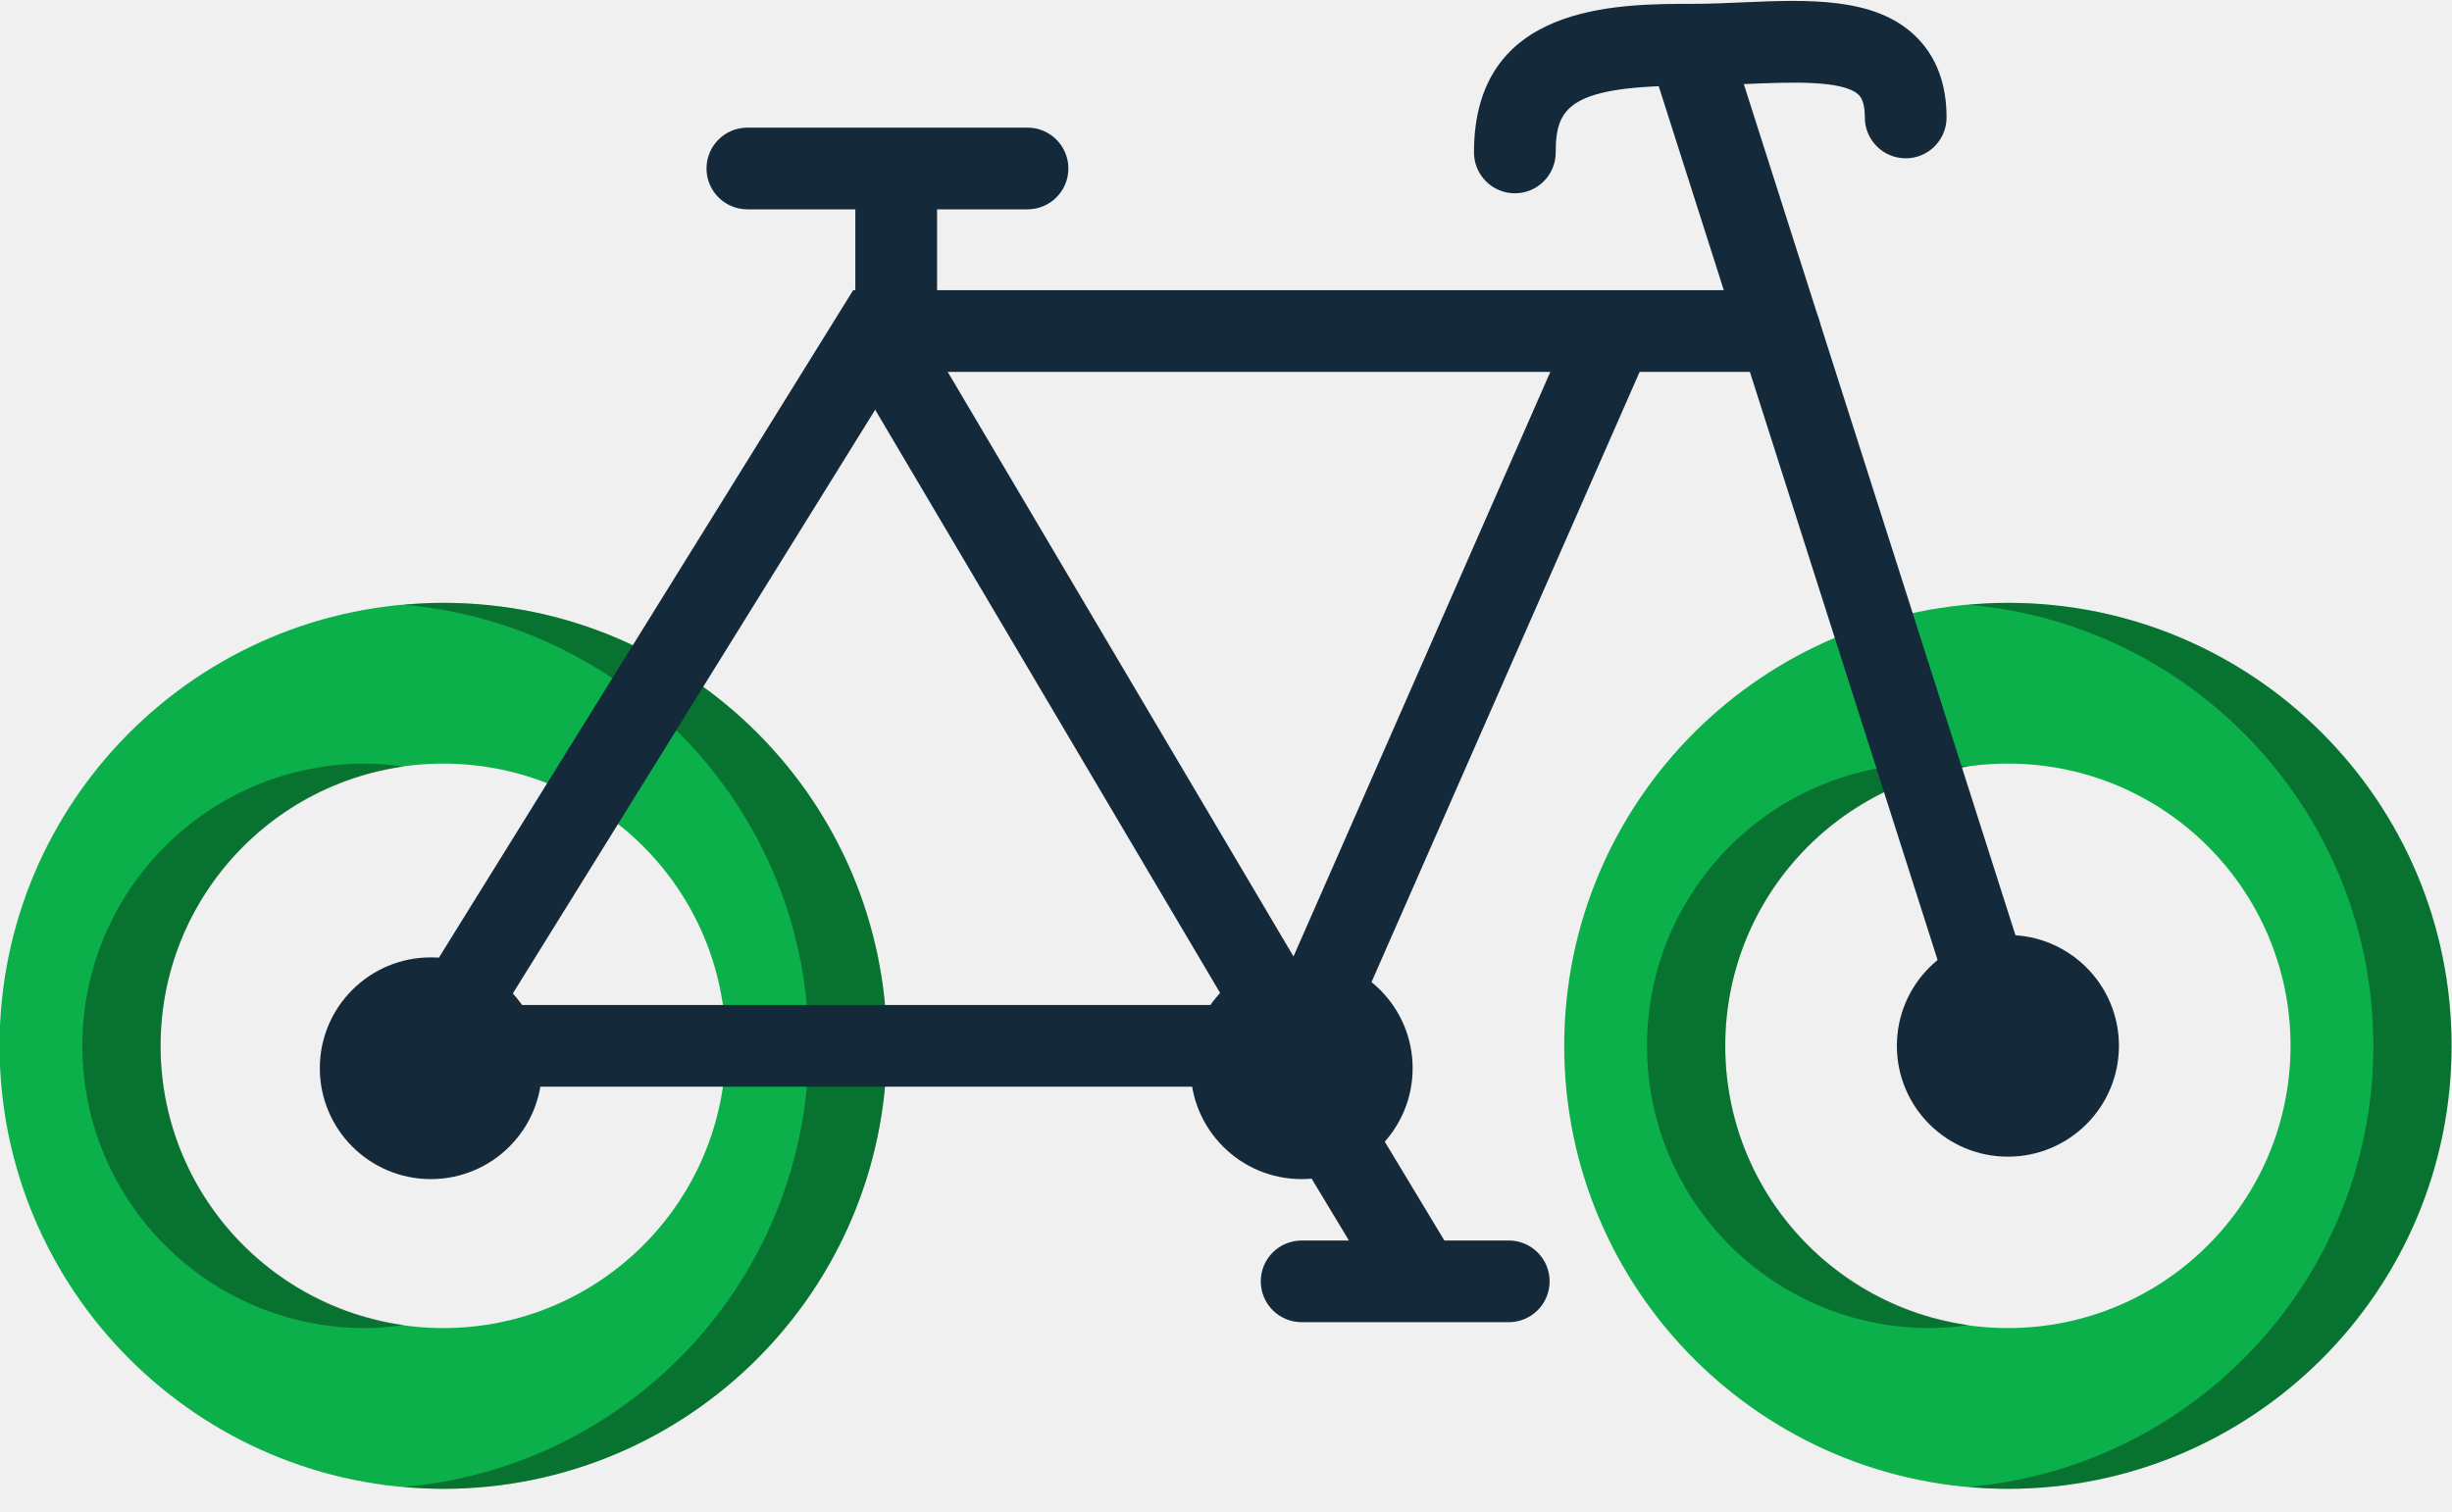
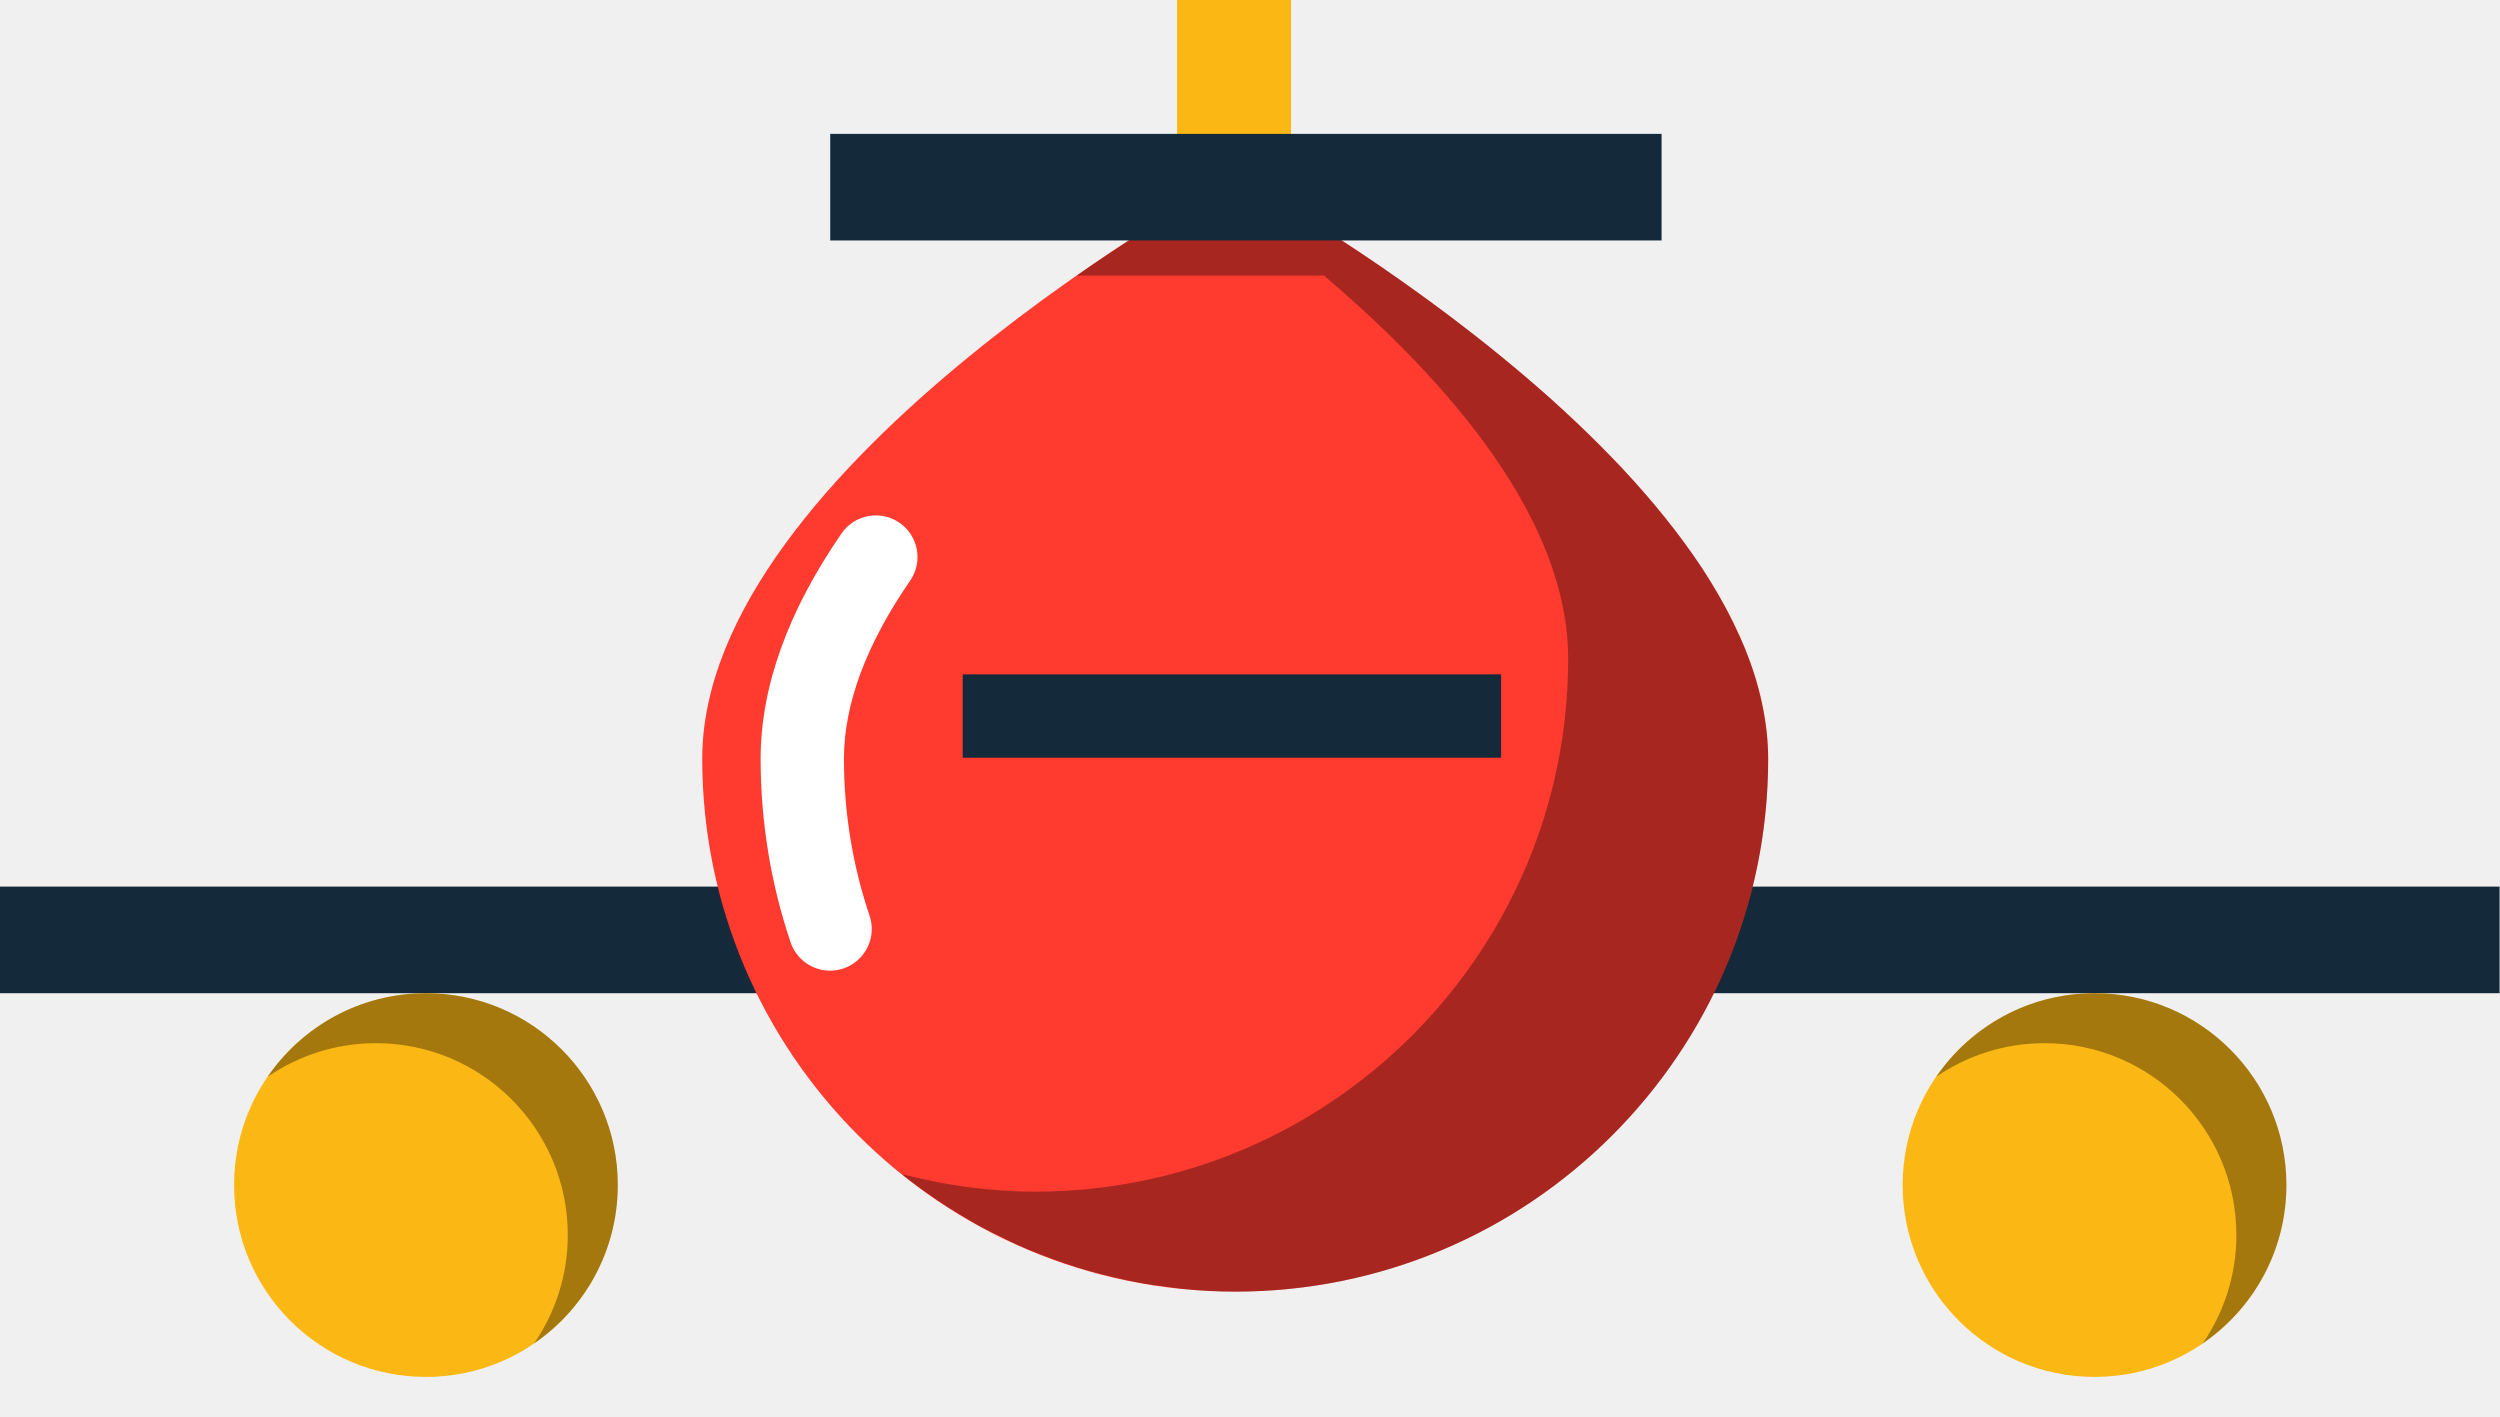
- <svg xmlns="http://www.w3.org/2000/svg" preserveAspectRatio="xMidYMid" width="60" height="37" viewBox="0 0 60 37">
+ <svg xmlns="http://www.w3.org/2000/svg" preserveAspectRatio="xMidYMid" width="60" height="34" viewBox="0 0 60 34">
  <defs>
    <style>

      .cls-3 {
-         fill: #0cb04a;
+         fill: #142a3b;
      }

      .cls-4 {
-         fill: #000000;
+         fill: #fbb713;
+       }
+ 
+       .cls-6 {
+         fill: #ff3a2f;
+       }
+ 
+       .cls-7 {
+         fill: #020403;
        opacity: 0.35;
      }

-       .cls-9 {
-         fill: #142a3b;
+       .cls-8 {
+         fill: #ffffff;
      }
    </style>
  </defs>
-   <g id="group-121svg">
-     <path d="M49.133,14.755 C43.137,14.755 38.276,19.609 38.276,25.598 C38.276,31.586 43.137,36.441 49.133,36.441 C55.128,36.441 59.989,31.586 59.989,25.598 C59.989,19.609 55.128,14.755 49.133,14.755 ZM49.133,32.506 C45.313,32.506 42.216,29.413 42.216,25.598 C42.216,21.782 45.313,18.690 49.133,18.690 C52.953,18.690 56.049,21.782 56.049,25.598 C56.049,29.413 52.953,32.506 49.133,32.506 Z" id="path-1" class="cls-3" fill-rule="evenodd" />
-     <path d="M48.176,18.764 C47.862,18.720 47.544,18.690 47.218,18.690 C43.398,18.690 40.302,21.782 40.302,25.598 C40.302,29.413 43.398,32.506 47.218,32.506 C47.544,32.506 47.862,32.476 48.176,32.432 C44.810,31.966 42.216,29.088 42.216,25.598 C42.216,22.108 44.810,19.230 48.176,18.764 Z" id="path-2" class="cls-4" fill-rule="evenodd" />
-     <path d="M49.133,14.755 C48.810,14.755 48.492,14.776 48.176,14.803 C53.722,15.288 58.075,19.932 58.075,25.598 C58.075,31.263 53.722,35.908 48.176,36.393 C48.492,36.420 48.810,36.441 49.133,36.441 C55.128,36.441 59.989,31.586 59.989,25.598 C59.989,19.609 55.128,14.755 49.133,14.755 Z" id="path-3" class="cls-4" fill-rule="evenodd" />
-     <path d="M10.846,14.755 C4.850,14.755 -0.011,19.609 -0.011,25.598 C-0.011,31.586 4.850,36.441 10.846,36.441 C16.841,36.441 21.702,31.586 21.702,25.598 C21.702,19.609 16.841,14.755 10.846,14.755 ZM10.846,32.506 C7.026,32.506 3.929,29.413 3.929,25.598 C3.929,21.782 7.026,18.690 10.846,18.690 C14.666,18.690 17.762,21.782 17.762,25.598 C17.762,29.413 14.666,32.506 10.846,32.506 Z" id="path-4" class="cls-3" fill-rule="evenodd" />
-     <path d="M9.888,18.764 C9.575,18.720 9.257,18.690 8.931,18.690 C5.111,18.690 2.015,21.782 2.015,25.598 C2.015,29.413 5.111,32.506 8.931,32.506 C9.257,32.506 9.575,32.476 9.888,32.432 C6.523,31.966 3.929,29.088 3.929,25.598 C3.929,22.108 6.523,19.230 9.888,18.764 Z" id="path-5" class="cls-4" fill-rule="evenodd" />
-     <path d="M10.846,14.755 C10.522,14.755 10.204,14.776 9.888,14.803 C15.435,15.288 19.788,19.932 19.788,25.598 C19.788,31.263 15.435,35.908 9.888,36.393 C10.204,36.420 10.522,36.441 10.846,36.441 C16.841,36.441 21.702,31.586 21.702,25.598 C21.702,19.609 16.841,14.755 10.846,14.755 Z" id="path-6" class="cls-4" fill-rule="evenodd" />
-     <path d="M51.850,25.598 C51.850,27.097 50.633,28.311 49.133,28.311 C47.632,28.311 46.416,27.097 46.416,25.598 C46.416,24.099 47.632,22.885 49.133,22.885 C50.633,22.885 51.850,24.099 51.850,25.598 Z" id="path-7" class="cls-9" fill-rule="evenodd" />
-     <path d="M13.260,26.146 C13.260,27.645 12.043,28.860 10.543,28.860 C9.042,28.860 7.826,27.645 7.826,26.146 C7.826,24.648 9.042,23.433 10.543,23.433 C12.043,23.433 13.260,24.648 13.260,26.146 Z" id="path-8" class="cls-9" fill-rule="evenodd" />
-     <path d="M34.567,26.146 C34.567,27.645 33.351,28.860 31.851,28.860 C30.350,28.860 29.134,27.645 29.134,26.146 C29.134,24.648 30.350,23.433 31.851,23.433 C33.351,23.433 34.567,24.648 34.567,26.146 Z" id="path-9" class="cls-9" fill-rule="evenodd" />
-     <path d="M32.436,26.598 C32.436,26.598 8.780,26.598 8.780,26.598 C8.780,26.598 20.877,7.103 20.877,7.103 C20.877,7.103 43.550,7.103 43.550,7.103 C44.102,7.103 44.550,7.551 44.550,8.103 C44.550,8.655 44.102,9.103 43.550,9.103 C43.550,9.103 40.121,9.103 40.121,9.103 C40.121,9.103 32.436,26.598 32.436,26.598 ZM12.374,24.598 C12.374,24.598 31.130,24.598 31.130,24.598 C31.130,24.598 37.936,9.103 37.936,9.103 C37.936,9.103 21.990,9.103 21.990,9.103 C21.990,9.103 12.374,24.598 12.374,24.598 Z" id="path-10" class="cls-9" fill-rule="evenodd" />
-     <path d="M49.132,26.598 C48.709,26.598 48.316,26.327 48.180,25.902 C48.180,25.902 40.469,1.736 40.469,1.736 C40.301,1.210 40.591,0.648 41.117,0.480 C41.642,0.312 42.206,0.602 42.374,1.128 C42.374,1.128 50.085,25.294 50.085,25.294 C50.253,25.820 49.963,26.383 49.437,26.550 C49.336,26.583 49.233,26.598 49.132,26.598 Z" id="path-11" class="cls-9" fill-rule="evenodd" />
-     <path d="M31.784,26.598 C31.442,26.598 31.108,26.423 30.922,26.107 C30.922,26.107 21.069,9.443 21.069,9.443 C20.788,8.968 20.945,8.354 21.421,8.073 C21.896,7.792 22.510,7.950 22.790,8.425 C22.790,8.425 32.644,25.089 32.644,25.089 C32.925,25.564 32.767,26.178 32.291,26.459 C32.132,26.553 31.957,26.598 31.784,26.598 Z" id="path-12" class="cls-9" fill-rule="evenodd" />
-     <path d="M34.568,32.012 C34.229,32.012 33.899,31.840 33.711,31.528 C33.711,31.528 30.994,27.023 30.994,27.023 C30.709,26.550 30.861,25.935 31.334,25.650 C31.806,25.365 32.421,25.517 32.707,25.990 C32.707,25.990 35.424,30.496 35.424,30.496 C35.709,30.969 35.557,31.583 35.084,31.868 C34.922,31.966 34.744,32.012 34.568,32.012 Z" id="path-13" class="cls-9" fill-rule="evenodd" />
-     <path d="M36.919,32.362 C36.919,32.362 31.851,32.362 31.851,32.362 C31.298,32.362 30.851,31.915 30.851,31.362 C30.851,30.810 31.298,30.363 31.851,30.363 C31.851,30.363 36.919,30.363 36.919,30.363 C37.472,30.363 37.919,30.810 37.919,31.362 C37.919,31.915 37.472,32.362 36.919,32.362 Z" id="path-14" class="cls-9" fill-rule="evenodd" />
-     <path d="M21.930,9.103 C21.377,9.103 20.930,8.655 20.930,8.103 C20.930,8.103 20.930,4.835 20.930,4.835 C20.930,4.282 21.377,3.835 21.930,3.835 C22.482,3.835 22.930,4.282 22.930,4.835 C22.930,4.835 22.930,8.103 22.930,8.103 C22.930,8.655 22.482,9.103 21.930,9.103 Z" id="path-15" class="cls-9" fill-rule="evenodd" />
-     <path d="M25.143,5.124 C25.143,5.124 18.288,5.124 18.288,5.124 C17.736,5.124 17.288,4.676 17.288,4.124 C17.288,3.571 17.736,3.124 18.288,3.124 C18.288,3.124 25.143,3.124 25.143,3.124 C25.695,3.124 26.143,3.571 26.143,4.124 C26.143,4.676 25.695,5.124 25.143,5.124 Z" id="path-16" class="cls-9" fill-rule="evenodd" />
-     <path d="M37.068,4.731 C36.516,4.731 36.068,4.283 36.068,3.731 C36.068,0.094 39.551,0.094 41.421,0.094 C41.821,0.094 42.232,0.076 42.640,0.058 C44.225,-0.010 45.864,-0.081 46.862,0.875 C47.373,1.365 47.632,2.037 47.632,2.875 C47.632,3.427 47.184,3.875 46.632,3.875 C46.080,3.875 45.632,3.427 45.632,2.875 C45.632,2.604 45.581,2.417 45.479,2.319 C45.097,1.954 43.783,2.011 42.726,2.056 C42.290,2.076 41.850,2.094 41.421,2.094 C38.399,2.094 38.068,2.618 38.068,3.731 C38.068,4.283 37.621,4.731 37.068,4.731 Z" id="path-17" class="cls-9" fill-rule="evenodd" />
+   <g id="group-48svg">
+     <path d="M19.943,23.837 C19.943,23.837 -0.010,23.837 -0.010,23.837 C-0.010,23.837 -0.010,21.279 -0.010,21.279 C-0.010,21.279 19.943,21.279 19.943,21.279 C19.943,21.279 19.943,23.837 19.943,23.837 Z" id="path-1" class="cls-3" fill-rule="evenodd" />
+     <path d="M28.250,7.826 C28.250,7.826 28.250,-0.015 28.250,-0.015 C28.250,-0.015 30.985,-0.015 30.985,-0.015 C30.985,-0.015 30.985,7.826 30.985,7.826 C30.985,7.826 28.250,7.826 28.250,7.826 Z" id="path-2" class="cls-4" fill-rule="evenodd" />
+     <path d="M59.990,23.837 C59.990,23.837 40.036,23.837 40.036,23.837 C40.036,23.837 40.036,21.279 40.036,21.279 C40.036,21.279 59.990,21.279 59.990,21.279 C59.990,21.279 59.990,23.837 59.990,23.837 Z" id="path-3" class="cls-3" fill-rule="evenodd" />
+     <path d="M42.436,18.209 C42.436,25.272 36.709,30.999 29.645,30.999 C22.581,30.999 16.854,25.272 16.854,18.209 C16.854,11.144 29.645,4.218 29.645,4.218 C29.645,4.218 42.436,11.144 42.436,18.209 Z" id="path-4" class="cls-6" fill-rule="evenodd" />
+     <path d="M42.373,17.384 C42.362,17.307 42.349,17.229 42.335,17.152 C42.298,16.937 42.251,16.723 42.193,16.509 C42.175,16.444 42.161,16.379 42.142,16.315 C42.061,16.046 41.967,15.779 41.857,15.513 C41.833,15.454 41.804,15.396 41.778,15.338 C41.684,15.123 41.582,14.910 41.471,14.698 C41.431,14.620 41.390,14.542 41.347,14.465 C41.217,14.230 41.079,13.997 40.930,13.766 C40.912,13.737 40.895,13.707 40.877,13.679 C40.709,13.422 40.528,13.167 40.340,12.915 C40.286,12.842 40.229,12.769 40.173,12.696 C40.024,12.504 39.871,12.313 39.713,12.125 C39.657,12.058 39.603,11.991 39.546,11.925 C39.338,11.683 39.124,11.443 38.903,11.209 C38.860,11.163 38.816,11.119 38.773,11.075 C38.585,10.877 38.393,10.683 38.198,10.492 C38.130,10.425 38.062,10.358 37.994,10.293 C37.789,10.096 37.583,9.903 37.374,9.713 C37.338,9.681 37.304,9.648 37.269,9.616 C37.021,9.394 36.772,9.178 36.521,8.966 C36.466,8.919 36.410,8.872 36.353,8.826 C36.146,8.652 35.939,8.483 35.732,8.316 C35.678,8.274 35.624,8.229 35.570,8.187 C35.058,7.781 34.550,7.399 34.059,7.045 C34.015,7.013 33.971,6.982 33.928,6.951 C33.692,6.783 33.460,6.618 33.235,6.464 C33.229,6.459 33.224,6.455 33.218,6.451 C32.969,6.280 32.727,6.117 32.495,5.963 C31.699,5.435 31.008,5.010 30.508,4.713 C30.508,4.713 30.508,4.713 30.508,4.713 C30.376,4.635 30.258,4.566 30.154,4.505 C30.141,4.498 30.130,4.492 30.118,4.484 C30.030,4.434 29.952,4.389 29.887,4.353 C29.875,4.346 29.864,4.340 29.852,4.333 C29.799,4.303 29.754,4.277 29.721,4.260 C29.713,4.255 29.701,4.248 29.694,4.245 C29.667,4.230 29.645,4.218 29.645,4.218 C29.645,4.218 29.604,4.240 29.542,4.275 C29.489,4.304 29.423,4.341 29.330,4.395 C29.328,4.395 29.325,4.397 29.324,4.398 C29.257,4.436 29.182,4.479 29.097,4.529 C29.180,4.588 29.266,4.652 29.349,4.713 C29.349,4.713 28.783,4.713 28.783,4.713 C28.091,5.124 27.037,5.779 25.837,6.615 C25.837,6.615 31.776,6.615 31.776,6.615 C34.786,9.174 37.636,12.473 37.636,15.808 C37.636,22.872 31.910,28.599 24.846,28.599 C23.738,28.599 22.669,28.444 21.643,28.179 C22.138,28.576 22.667,28.932 23.217,29.254 C23.283,29.292 23.346,29.335 23.413,29.373 C23.613,29.485 23.820,29.584 24.027,29.686 C24.170,29.756 24.312,29.829 24.458,29.893 C24.646,29.977 24.838,30.052 25.031,30.128 C25.208,30.196 25.385,30.263 25.566,30.323 C25.745,30.383 25.926,30.440 26.109,30.493 C26.317,30.552 26.528,30.606 26.741,30.655 C26.908,30.695 27.074,30.734 27.243,30.766 C27.496,30.814 27.752,30.851 28.009,30.883 C28.147,30.901 28.284,30.924 28.424,30.937 C28.826,30.975 29.233,30.999 29.645,30.999 C33.619,30.999 37.169,29.187 39.516,26.344 C39.776,26.029 40.022,25.700 40.252,25.360 C41.631,23.319 42.436,20.857 42.436,18.209 C42.436,17.934 42.410,17.659 42.373,17.384 Z" id="path-5" class="cls-7" fill-rule="evenodd" />
+     <path d="M19.922,23.296 C19.504,23.296 19.115,23.033 18.974,22.616 C18.497,21.199 18.255,19.716 18.255,18.209 C18.255,16.489 18.909,14.669 20.198,12.801 C20.511,12.347 21.134,12.233 21.588,12.546 C22.043,12.861 22.157,13.483 21.843,13.938 C20.789,15.465 20.255,16.902 20.255,18.209 C20.255,19.499 20.461,20.767 20.870,21.977 C21.046,22.500 20.765,23.067 20.241,23.243 C20.135,23.280 20.028,23.296 19.922,23.296 Z" id="path-6" class="cls-8" fill-rule="evenodd" />
+     <path d="M39.878,5.771 C39.878,5.771 19.925,5.771 19.925,5.771 C19.925,5.771 19.925,3.213 19.925,3.213 C19.925,3.213 39.878,3.213 39.878,3.213 C39.878,3.213 39.878,5.771 39.878,5.771 Z" id="path-7" class="cls-3" fill-rule="evenodd" />
+     <path d="M14.827,28.441 C14.827,30.984 12.766,33.046 10.222,33.046 C7.679,33.046 5.618,30.984 5.618,28.441 C5.618,25.898 7.679,23.837 10.222,23.837 C12.766,23.837 14.827,25.898 14.827,28.441 Z" id="path-8" class="cls-4" fill-rule="evenodd" />
+     <path d="M10.222,23.837 C8.644,23.837 7.253,24.632 6.424,25.842 C7.163,25.335 8.058,25.036 9.022,25.036 C11.565,25.036 13.627,27.098 13.627,29.641 C13.627,30.606 13.328,31.499 12.820,32.240 C14.031,31.410 14.827,30.019 14.827,28.441 C14.827,25.898 12.766,23.837 10.222,23.837 Z" id="path-9" class="cls-7" fill-rule="evenodd" />
+     <path d="M54.873,28.441 C54.873,30.984 52.812,33.046 50.269,33.046 C47.726,33.046 45.664,30.984 45.664,28.441 C45.664,25.898 47.726,23.837 50.269,23.837 C52.812,23.837 54.873,25.898 54.873,28.441 Z" id="path-10" class="cls-4" fill-rule="evenodd" />
+     <path d="M50.269,23.837 C48.690,23.837 47.300,24.632 46.470,25.842 C47.210,25.335 48.104,25.036 49.069,25.036 C51.612,25.036 53.673,27.098 53.673,29.641 C53.673,30.606 53.374,31.499 52.867,32.240 C54.078,31.410 54.874,30.019 54.874,28.441 C54.874,25.898 52.811,23.837 50.269,23.837 Z" id="path-11" class="cls-7" fill-rule="evenodd" />
+     <path d="M36.026,18.186 C36.026,18.186 23.105,18.186 23.105,18.186 C23.105,18.186 23.105,16.185 23.105,16.185 C23.105,16.185 36.026,16.185 36.026,16.185 C36.026,16.185 36.026,18.186 36.026,18.186 Z" id="path-12" class="cls-3" fill-rule="evenodd" />
  </g>
</svg>
